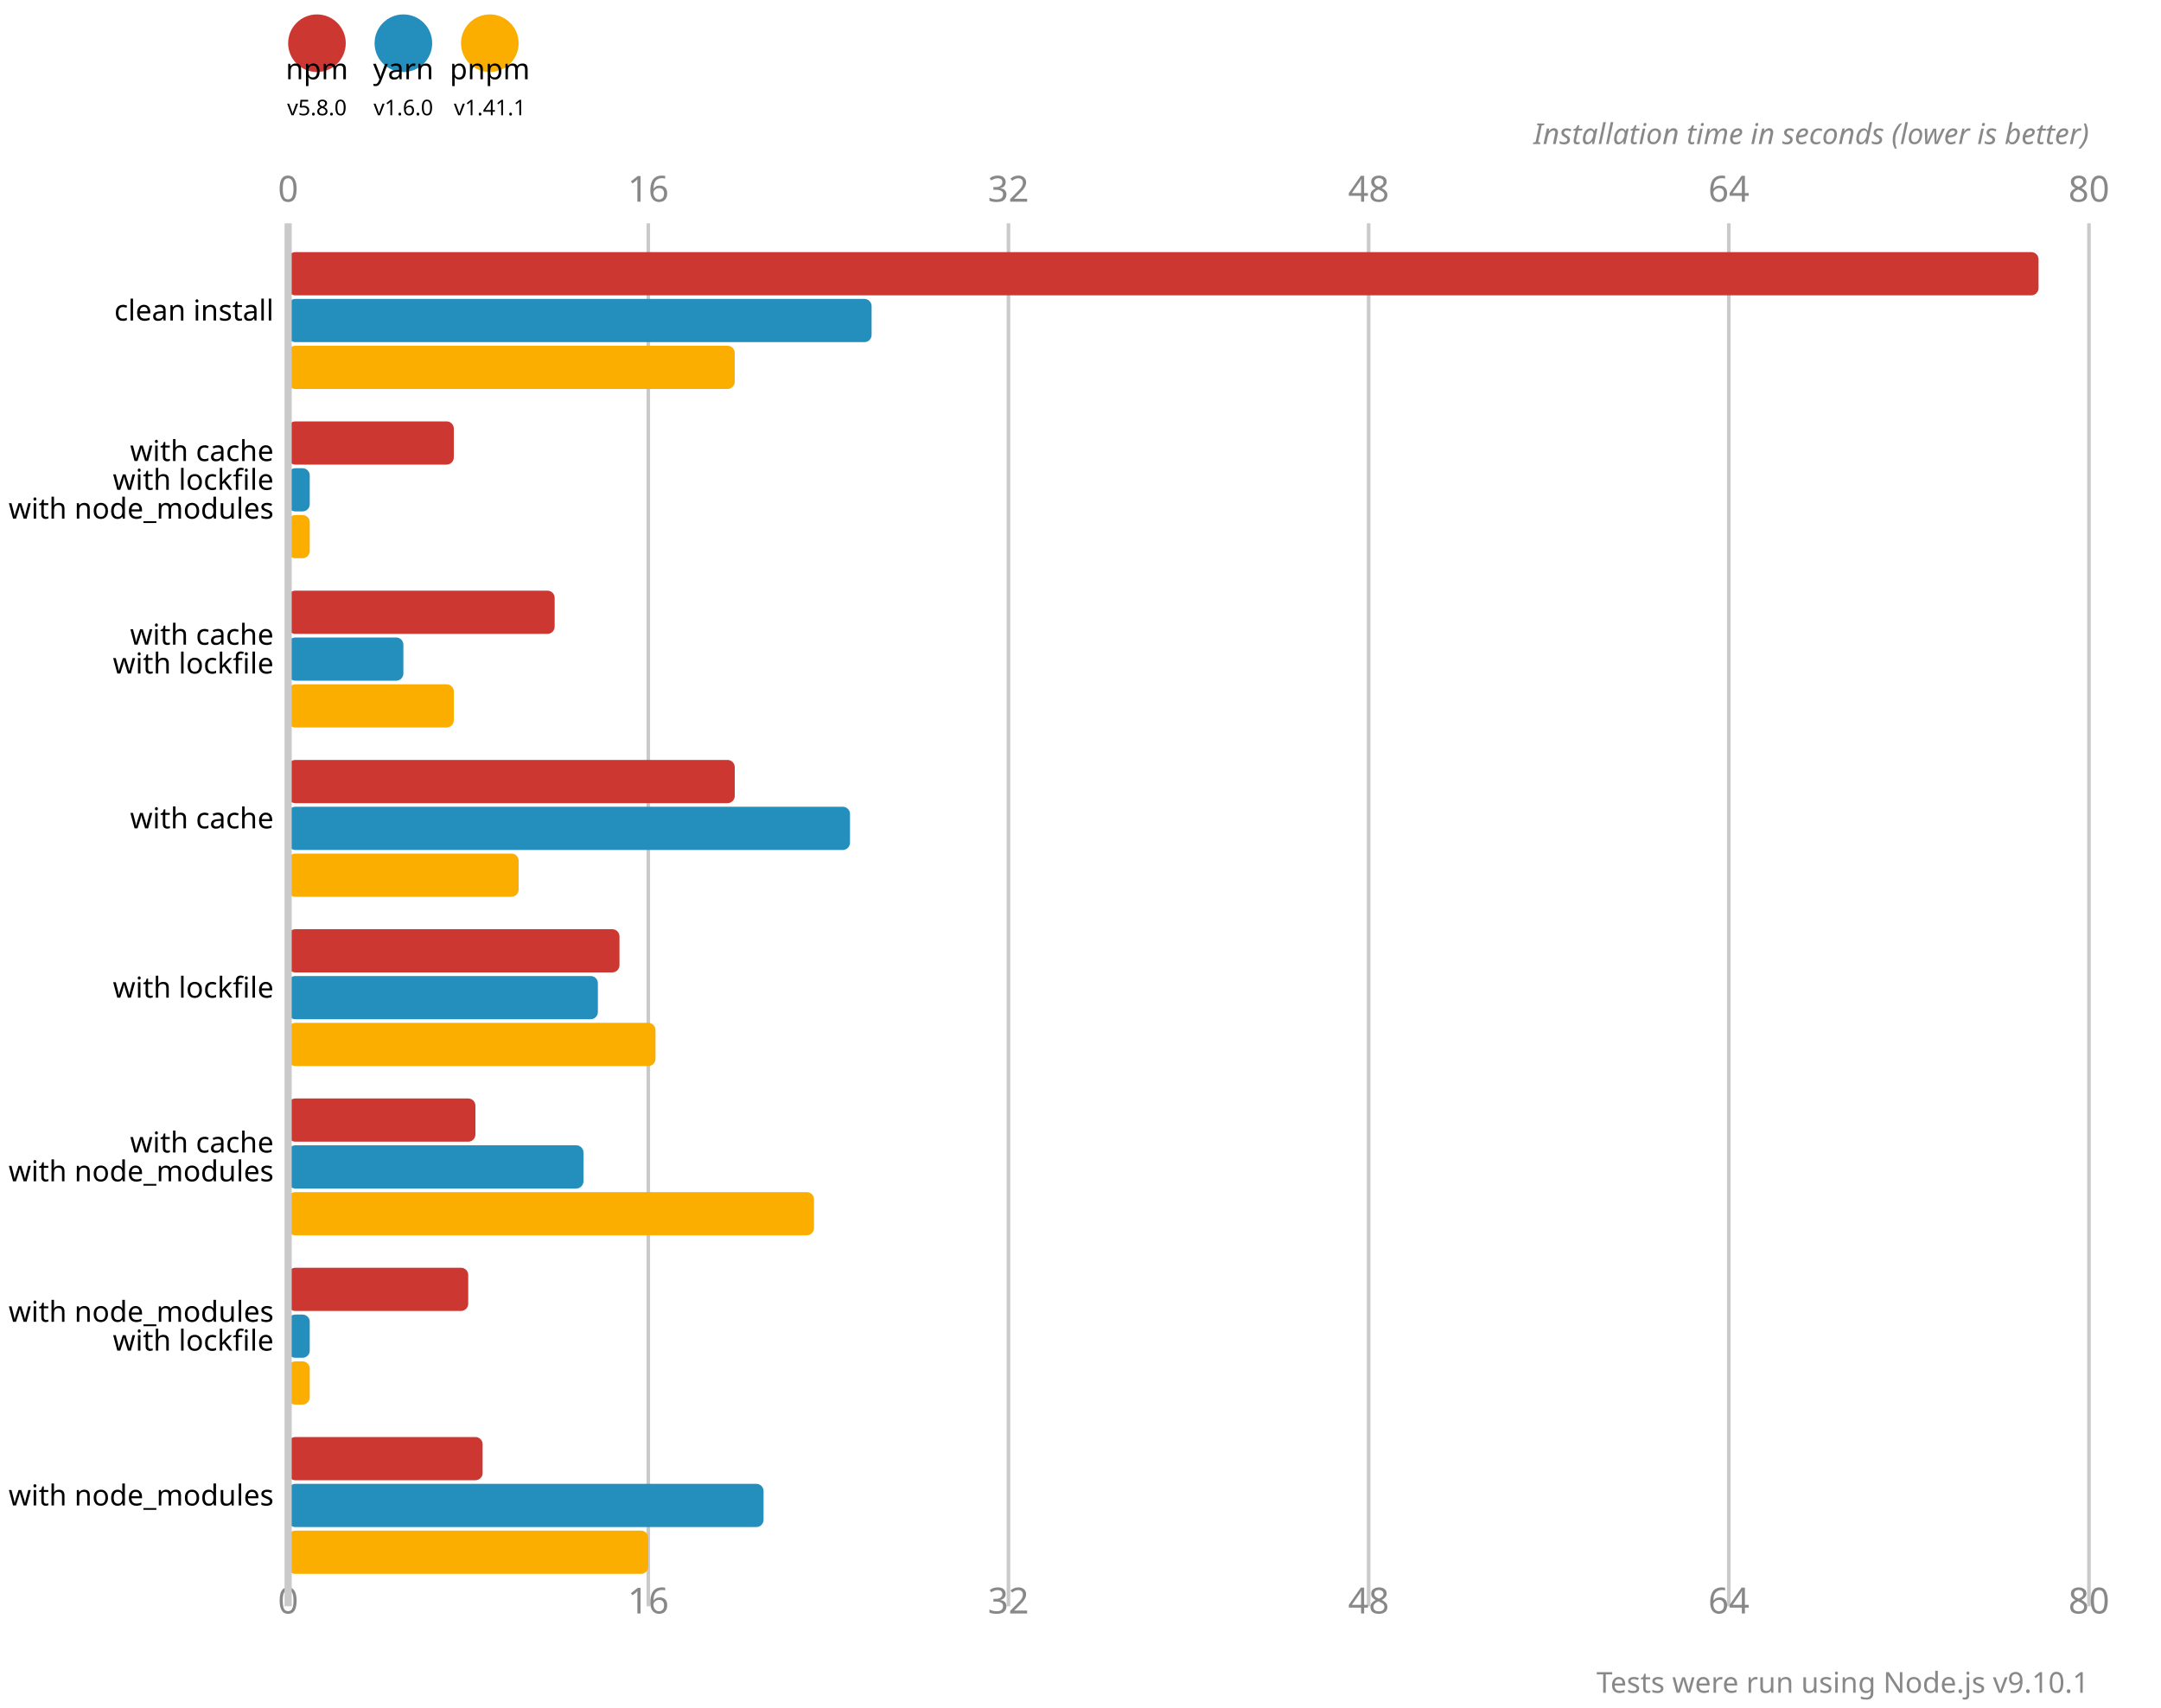
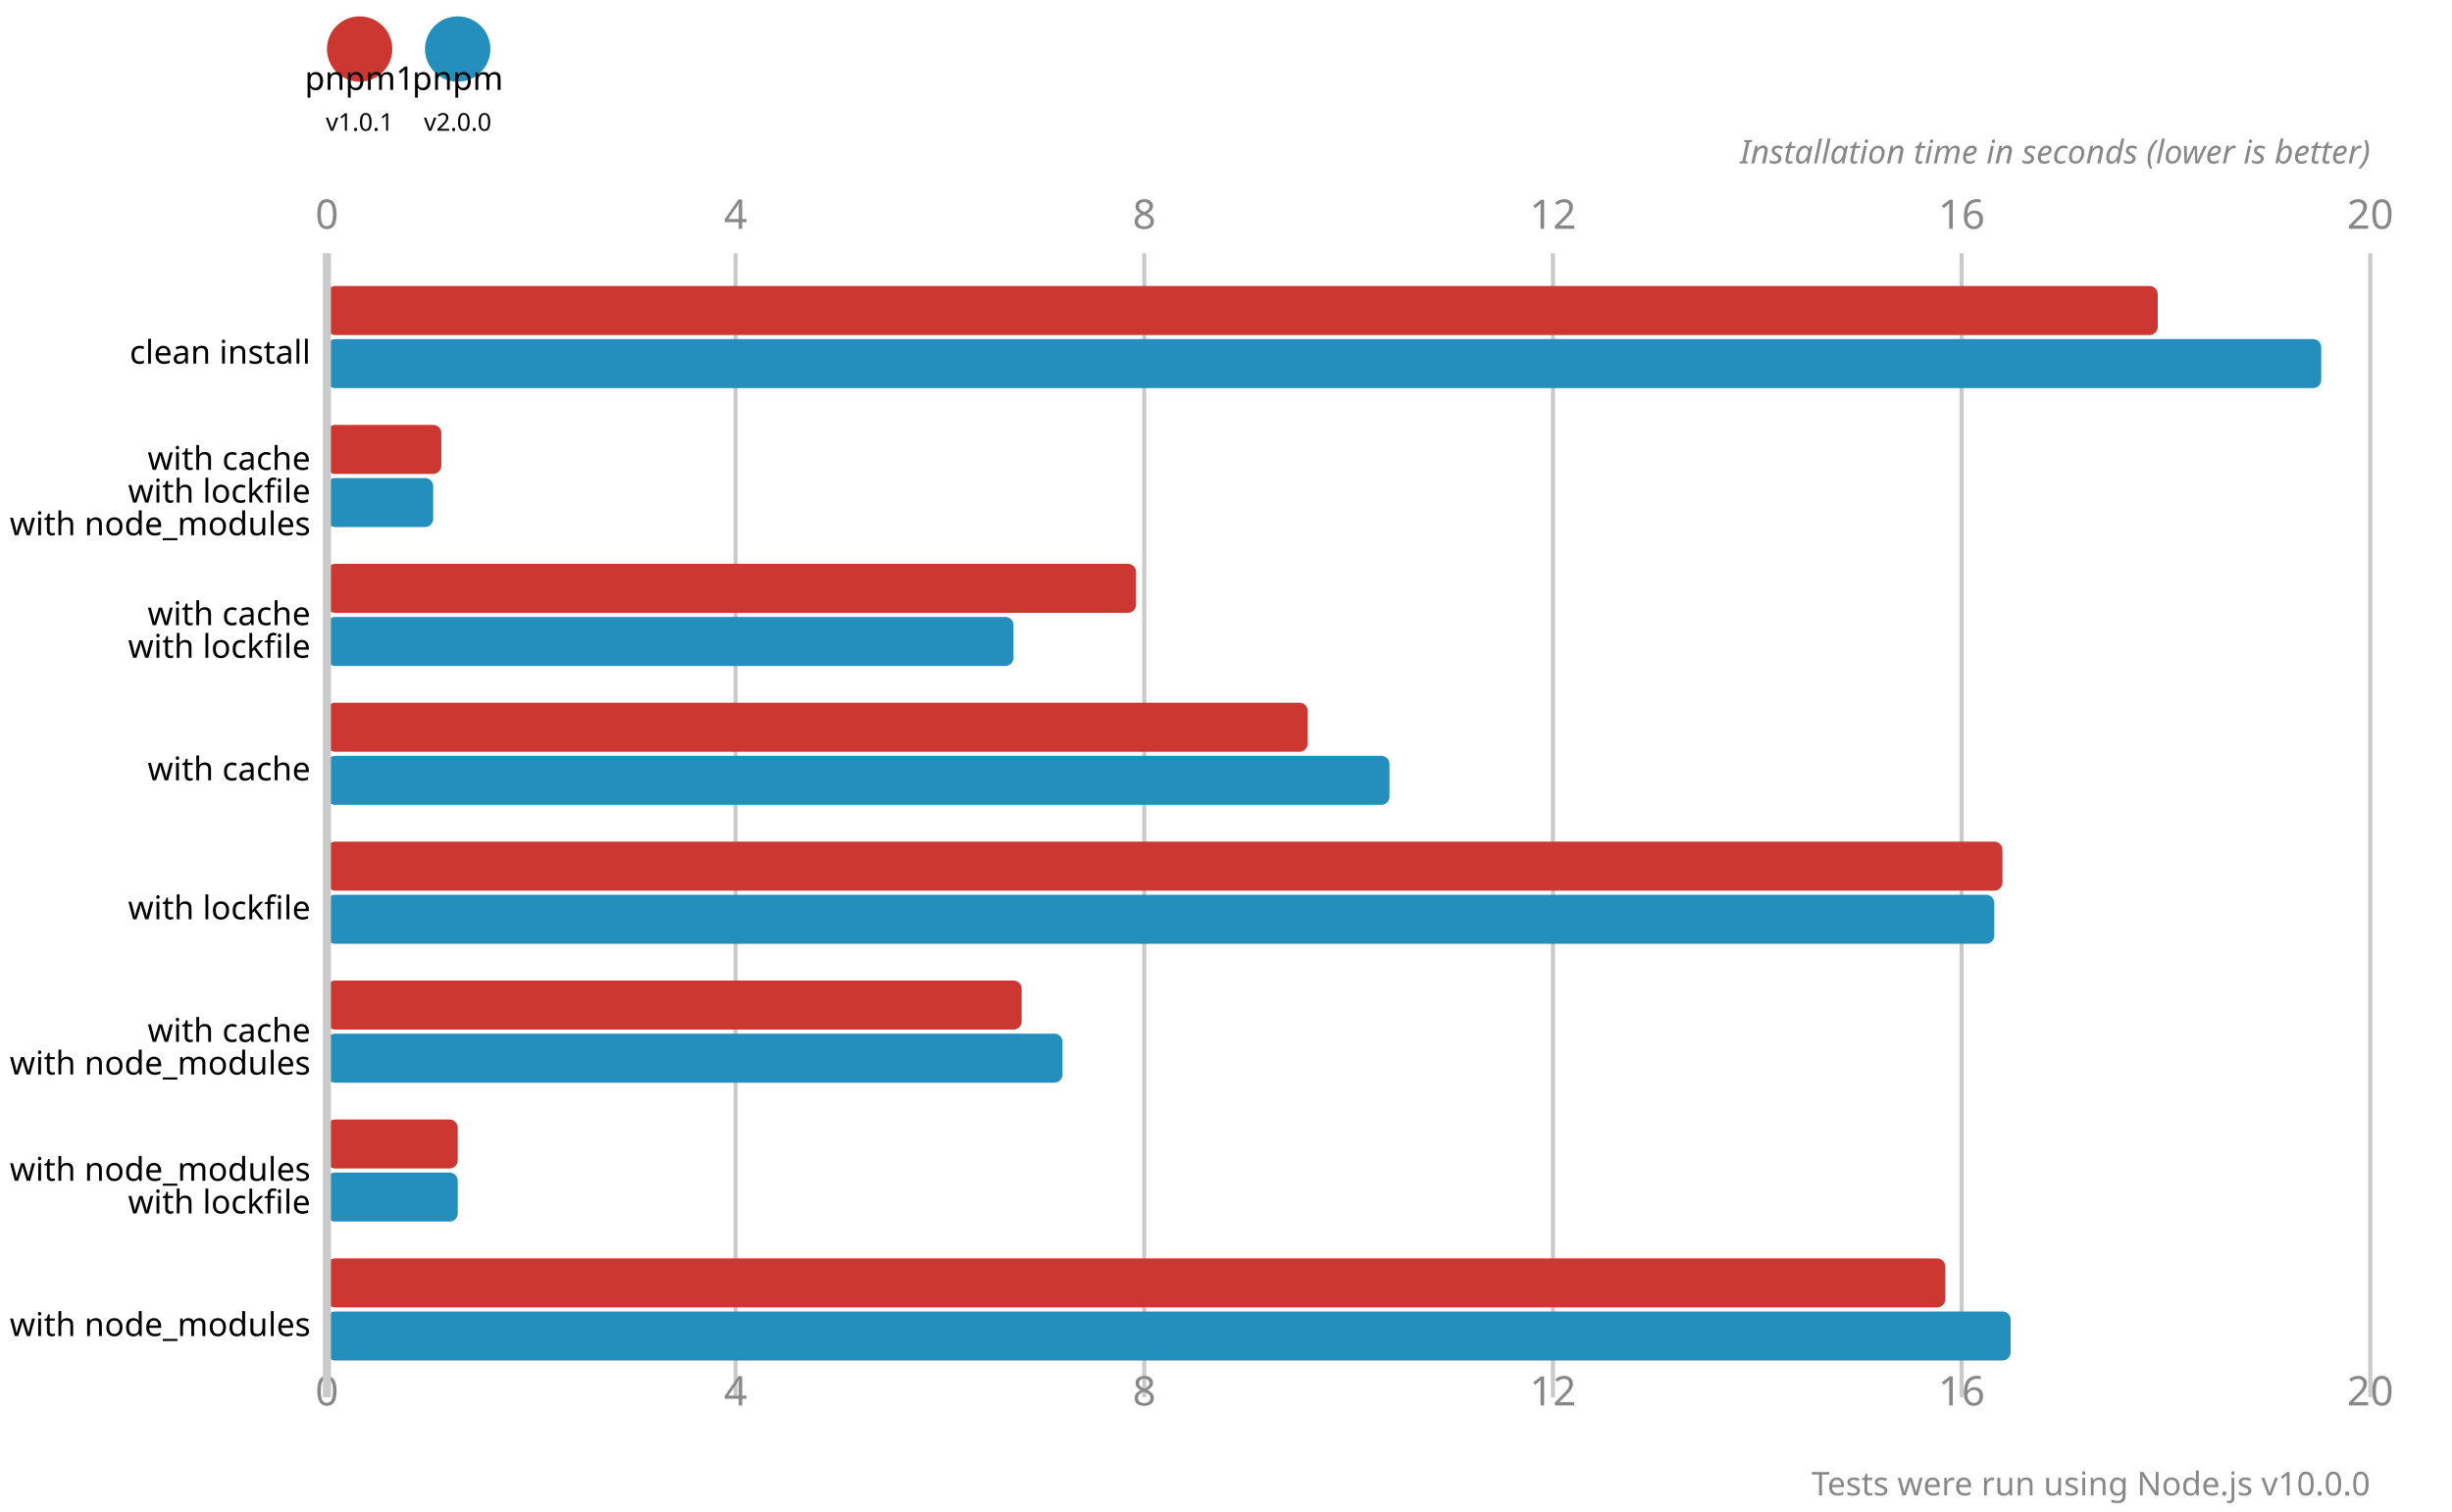
- <svg xmlns="http://www.w3.org/2000/svg" version="1.1" viewBox="0 0 300 237">
+ <svg xmlns="http://www.w3.org/2000/svg" version="1.1" viewBox="0 0 300 185">
  <circle cx="44" cy="6" r="4" fill="#cd3731" />
-   <text x="44" y="11" font-size="4" font-family="system-ui" alignment-baseline="hanging" text-anchor="middle">npm</text>
-   <text x="44" y="16" font-size="3" font-family="system-ui" alignment-baseline="hanging" text-anchor="middle">v5.8.0</text>
+   <text x="44" y="11" font-size="4" font-family="system-ui" alignment-baseline="hanging" text-anchor="middle">pnpm1</text>
+   <text x="44" y="16" font-size="3" font-family="system-ui" alignment-baseline="hanging" text-anchor="middle">v1.0.1</text>
  <circle cx="56" cy="6" r="4" fill="#248ebd" />
-   <text x="56" y="11" font-size="4" font-family="system-ui" alignment-baseline="hanging" text-anchor="middle">yarn</text>
-   <text x="56" y="16" font-size="3" font-family="system-ui" alignment-baseline="hanging" text-anchor="middle">v1.6.0</text>
-   <circle cx="68" cy="6" r="4" fill="#fbae00" />
-   <text x="68" y="11" font-size="4" font-family="system-ui" alignment-baseline="hanging" text-anchor="middle">pnpm</text>
-   <text x="68" y="16" font-size="3" font-family="system-ui" alignment-baseline="hanging" text-anchor="middle">v1.41.1</text>
+   <text x="56" y="11" font-size="4" font-family="system-ui" alignment-baseline="hanging" text-anchor="middle">pnpm</text>
+   <text x="56" y="16" font-size="3" font-family="system-ui" alignment-baseline="hanging" text-anchor="middle">v2.0.0</text>
  <text x="40" y="28" fill="#888" font-size="5" font-family="system-ui" text-anchor="middle">0</text>
-   <text x="40" y="224" fill="#888" font-size="5" font-family="system-ui" text-anchor="middle" alignment-baseline="hanging">0</text>
-   <line x1="90" y1="31" x2="90" y2="223" stroke-width="0.5" stroke="#cacaca" />
-   <text x="90" y="28" fill="#888" font-size="5" font-family="system-ui" text-anchor="middle">16</text>
-   <text x="90" y="224" fill="#888" font-size="5" font-family="system-ui" text-anchor="middle" alignment-baseline="hanging">16</text>
-   <line x1="140" y1="31" x2="140" y2="223" stroke-width="0.5" stroke="#cacaca" />
-   <text x="140" y="28" fill="#888" font-size="5" font-family="system-ui" text-anchor="middle">32</text>
-   <text x="140" y="224" fill="#888" font-size="5" font-family="system-ui" text-anchor="middle" alignment-baseline="hanging">32</text>
-   <line x1="190" y1="31" x2="190" y2="223" stroke-width="0.5" stroke="#cacaca" />
-   <text x="190" y="28" fill="#888" font-size="5" font-family="system-ui" text-anchor="middle">48</text>
-   <text x="190" y="224" fill="#888" font-size="5" font-family="system-ui" text-anchor="middle" alignment-baseline="hanging">48</text>
-   <line x1="240" y1="31" x2="240" y2="223" stroke-width="0.5" stroke="#cacaca" />
-   <text x="240" y="28" fill="#888" font-size="5" font-family="system-ui" text-anchor="middle">64</text>
-   <text x="240" y="224" fill="#888" font-size="5" font-family="system-ui" text-anchor="middle" alignment-baseline="hanging">64</text>
-   <line x1="290" y1="31" x2="290" y2="223" stroke-width="0.5" stroke="#cacaca" />
-   <text x="290" y="28" fill="#888" font-size="5" font-family="system-ui" text-anchor="middle">80</text>
-   <text x="290" y="224" fill="#888" font-size="5" font-family="system-ui" text-anchor="middle" alignment-baseline="hanging">80</text>
+   <text x="40" y="172" fill="#888" font-size="5" font-family="system-ui" text-anchor="middle" alignment-baseline="hanging">0</text>
+   <line x1="90" y1="31" x2="90" y2="171" stroke-width="0.5" stroke="#cacaca" />
+   <text x="90" y="28" fill="#888" font-size="5" font-family="system-ui" text-anchor="middle">4</text>
+   <text x="90" y="172" fill="#888" font-size="5" font-family="system-ui" text-anchor="middle" alignment-baseline="hanging">4</text>
+   <line x1="140" y1="31" x2="140" y2="171" stroke-width="0.5" stroke="#cacaca" />
+   <text x="140" y="28" fill="#888" font-size="5" font-family="system-ui" text-anchor="middle">8</text>
+   <text x="140" y="172" fill="#888" font-size="5" font-family="system-ui" text-anchor="middle" alignment-baseline="hanging">8</text>
+   <line x1="190" y1="31" x2="190" y2="171" stroke-width="0.5" stroke="#cacaca" />
+   <text x="190" y="28" fill="#888" font-size="5" font-family="system-ui" text-anchor="middle">12</text>
+   <text x="190" y="172" fill="#888" font-size="5" font-family="system-ui" text-anchor="middle" alignment-baseline="hanging">12</text>
+   <line x1="240" y1="31" x2="240" y2="171" stroke-width="0.5" stroke="#cacaca" />
+   <text x="240" y="28" fill="#888" font-size="5" font-family="system-ui" text-anchor="middle">16</text>
+   <text x="240" y="172" fill="#888" font-size="5" font-family="system-ui" text-anchor="middle" alignment-baseline="hanging">16</text>
+   <line x1="290" y1="31" x2="290" y2="171" stroke-width="0.5" stroke="#cacaca" />
+   <text x="290" y="28" fill="#888" font-size="5" font-family="system-ui" text-anchor="middle">20</text>
+   <text x="290" y="172" fill="#888" font-size="5" font-family="system-ui" text-anchor="middle" alignment-baseline="hanging">20</text>
  <text x="290" y="20" font-size="4" font-family="system-ui" font-style="italic" text-anchor="end" fill="#888">Installation time in seconds (lower is better)</text>
-   <rect x="40" y="35" width="243" height="6" fill="#cd3731" rx="1" ry="1" />
-   <rect x="40" y="41.5" width="81" height="6" fill="#248ebd" rx="1" ry="1" />
-   <rect x="40" y="48" width="62" height="6" fill="#fbae00" rx="1" ry="1" />
-   <rect x="40" y="58.5" width="23" height="6" fill="#cd3731" rx="1" ry="1" />
-   <rect x="40" y="65" width="3" height="6" fill="#248ebd" rx="1" ry="1" />
-   <rect x="40" y="71.5" width="3" height="6" fill="#fbae00" rx="1" ry="1" />
-   <rect x="40" y="82" width="37" height="6" fill="#cd3731" rx="1" ry="1" />
-   <rect x="40" y="88.5" width="16" height="6" fill="#248ebd" rx="1" ry="1" />
-   <rect x="40" y="95" width="23" height="6" fill="#fbae00" rx="1" ry="1" />
-   <rect x="40" y="105.5" width="62" height="6" fill="#cd3731" rx="1" ry="1" />
-   <rect x="40" y="112" width="78" height="6" fill="#248ebd" rx="1" ry="1" />
-   <rect x="40" y="118.5" width="32" height="6" fill="#fbae00" rx="1" ry="1" />
-   <rect x="40" y="129" width="46" height="6" fill="#cd3731" rx="1" ry="1" />
-   <rect x="40" y="135.5" width="43" height="6" fill="#248ebd" rx="1" ry="1" />
-   <rect x="40" y="142" width="51" height="6" fill="#fbae00" rx="1" ry="1" />
-   <rect x="40" y="152.5" width="26" height="6" fill="#cd3731" rx="1" ry="1" />
-   <rect x="40" y="159" width="41" height="6" fill="#248ebd" rx="1" ry="1" />
-   <rect x="40" y="165.5" width="73" height="6" fill="#fbae00" rx="1" ry="1" />
-   <rect x="40" y="176" width="25" height="6" fill="#cd3731" rx="1" ry="1" />
-   <rect x="40" y="182.5" width="3" height="6" fill="#248ebd" rx="1" ry="1" />
-   <rect x="40" y="189" width="3" height="6" fill="#fbae00" rx="1" ry="1" />
-   <rect x="40" y="199.5" width="27" height="6" fill="#cd3731" rx="1" ry="1" />
-   <rect x="40" y="206" width="66" height="6" fill="#248ebd" rx="1" ry="1" />
-   <rect x="40" y="212.5" width="50" height="6" fill="#fbae00" rx="1" ry="1" />
-   <line x1="40" y1="31" x2="40" y2="223" stroke-width="1" stroke="#cacaca" />
+   <rect x="40" y="35" width="224" height="6" fill="#cd3731" rx="1" ry="1" />
+   <rect x="40" y="41.5" width="244" height="6" fill="#248ebd" rx="1" ry="1" />
+   <rect x="40" y="52" width="14" height="6" fill="#cd3731" rx="1" ry="1" />
+   <rect x="40" y="58.5" width="13" height="6" fill="#248ebd" rx="1" ry="1" />
+   <rect x="40" y="69" width="99" height="6" fill="#cd3731" rx="1" ry="1" />
+   <rect x="40" y="75.5" width="84" height="6" fill="#248ebd" rx="1" ry="1" />
+   <rect x="40" y="86" width="120" height="6" fill="#cd3731" rx="1" ry="1" />
+   <rect x="40" y="92.5" width="130" height="6" fill="#248ebd" rx="1" ry="1" />
+   <rect x="40" y="103" width="205" height="6" fill="#cd3731" rx="1" ry="1" />
+   <rect x="40" y="109.5" width="204" height="6" fill="#248ebd" rx="1" ry="1" />
+   <rect x="40" y="120" width="85" height="6" fill="#cd3731" rx="1" ry="1" />
+   <rect x="40" y="126.5" width="90" height="6" fill="#248ebd" rx="1" ry="1" />
+   <rect x="40" y="137" width="16" height="6" fill="#cd3731" rx="1" ry="1" />
+   <rect x="40" y="143.5" width="16" height="6" fill="#248ebd" rx="1" ry="1" />
+   <rect x="40" y="154" width="198" height="6" fill="#cd3731" rx="1" ry="1" />
+   <rect x="40" y="160.5" width="206" height="6" fill="#248ebd" rx="1" ry="1" />
+   <line x1="40" y1="31" x2="40" y2="171" stroke-width="1" stroke="#cacaca" />
  <text x="38" y="44.5" font-size="4" font-family="system-ui" alignment-baseline="middle" text-anchor="end">clean install</text>
-   <text x="38" y="64" font-size="4" font-family="system-ui" alignment-baseline="middle" text-anchor="end">with cache</text>
-   <text x="38" y="68" font-size="4" font-family="system-ui" alignment-baseline="middle" text-anchor="end">with lockfile</text>
-   <text x="38" y="72" font-size="4" font-family="system-ui" alignment-baseline="middle" text-anchor="end">with node_modules</text>
-   <text x="38" y="89.5" font-size="4" font-family="system-ui" alignment-baseline="middle" text-anchor="end">with cache</text>
-   <text x="38" y="93.5" font-size="4" font-family="system-ui" alignment-baseline="middle" text-anchor="end">with lockfile</text>
-   <text x="38" y="115" font-size="4" font-family="system-ui" alignment-baseline="middle" text-anchor="end">with cache</text>
-   <text x="38" y="138.5" font-size="4" font-family="system-ui" alignment-baseline="middle" text-anchor="end">with lockfile</text>
-   <text x="38" y="160" font-size="4" font-family="system-ui" alignment-baseline="middle" text-anchor="end">with cache</text>
-   <text x="38" y="164" font-size="4" font-family="system-ui" alignment-baseline="middle" text-anchor="end">with node_modules</text>
-   <text x="38" y="183.5" font-size="4" font-family="system-ui" alignment-baseline="middle" text-anchor="end">with node_modules</text>
-   <text x="38" y="187.5" font-size="4" font-family="system-ui" alignment-baseline="middle" text-anchor="end">with lockfile</text>
-   <text x="38" y="209" font-size="4" font-family="system-ui" alignment-baseline="middle" text-anchor="end">with node_modules</text>
-   <text x="290" y="235" font-size="4" font-family="system-ui" text-anchor="end" fill="#888">Tests were run using Node.js v9.10.1</text>
+   <text x="38" y="57.5" font-size="4" font-family="system-ui" alignment-baseline="middle" text-anchor="end">with cache</text>
+   <text x="38" y="61.5" font-size="4" font-family="system-ui" alignment-baseline="middle" text-anchor="end">with lockfile</text>
+   <text x="38" y="65.5" font-size="4" font-family="system-ui" alignment-baseline="middle" text-anchor="end">with node_modules</text>
+   <text x="38" y="76.5" font-size="4" font-family="system-ui" alignment-baseline="middle" text-anchor="end">with cache</text>
+   <text x="38" y="80.5" font-size="4" font-family="system-ui" alignment-baseline="middle" text-anchor="end">with lockfile</text>
+   <text x="38" y="95.5" font-size="4" font-family="system-ui" alignment-baseline="middle" text-anchor="end">with cache</text>
+   <text x="38" y="112.5" font-size="4" font-family="system-ui" alignment-baseline="middle" text-anchor="end">with lockfile</text>
+   <text x="38" y="127.5" font-size="4" font-family="system-ui" alignment-baseline="middle" text-anchor="end">with cache</text>
+   <text x="38" y="131.5" font-size="4" font-family="system-ui" alignment-baseline="middle" text-anchor="end">with node_modules</text>
+   <text x="38" y="144.5" font-size="4" font-family="system-ui" alignment-baseline="middle" text-anchor="end">with node_modules</text>
+   <text x="38" y="148.5" font-size="4" font-family="system-ui" alignment-baseline="middle" text-anchor="end">with lockfile</text>
+   <text x="38" y="163.5" font-size="4" font-family="system-ui" alignment-baseline="middle" text-anchor="end">with node_modules</text>
+   <text x="290" y="183" font-size="4" font-family="system-ui" text-anchor="end" fill="#888">Tests were run using Node.js v10.0.0</text>
</svg>
